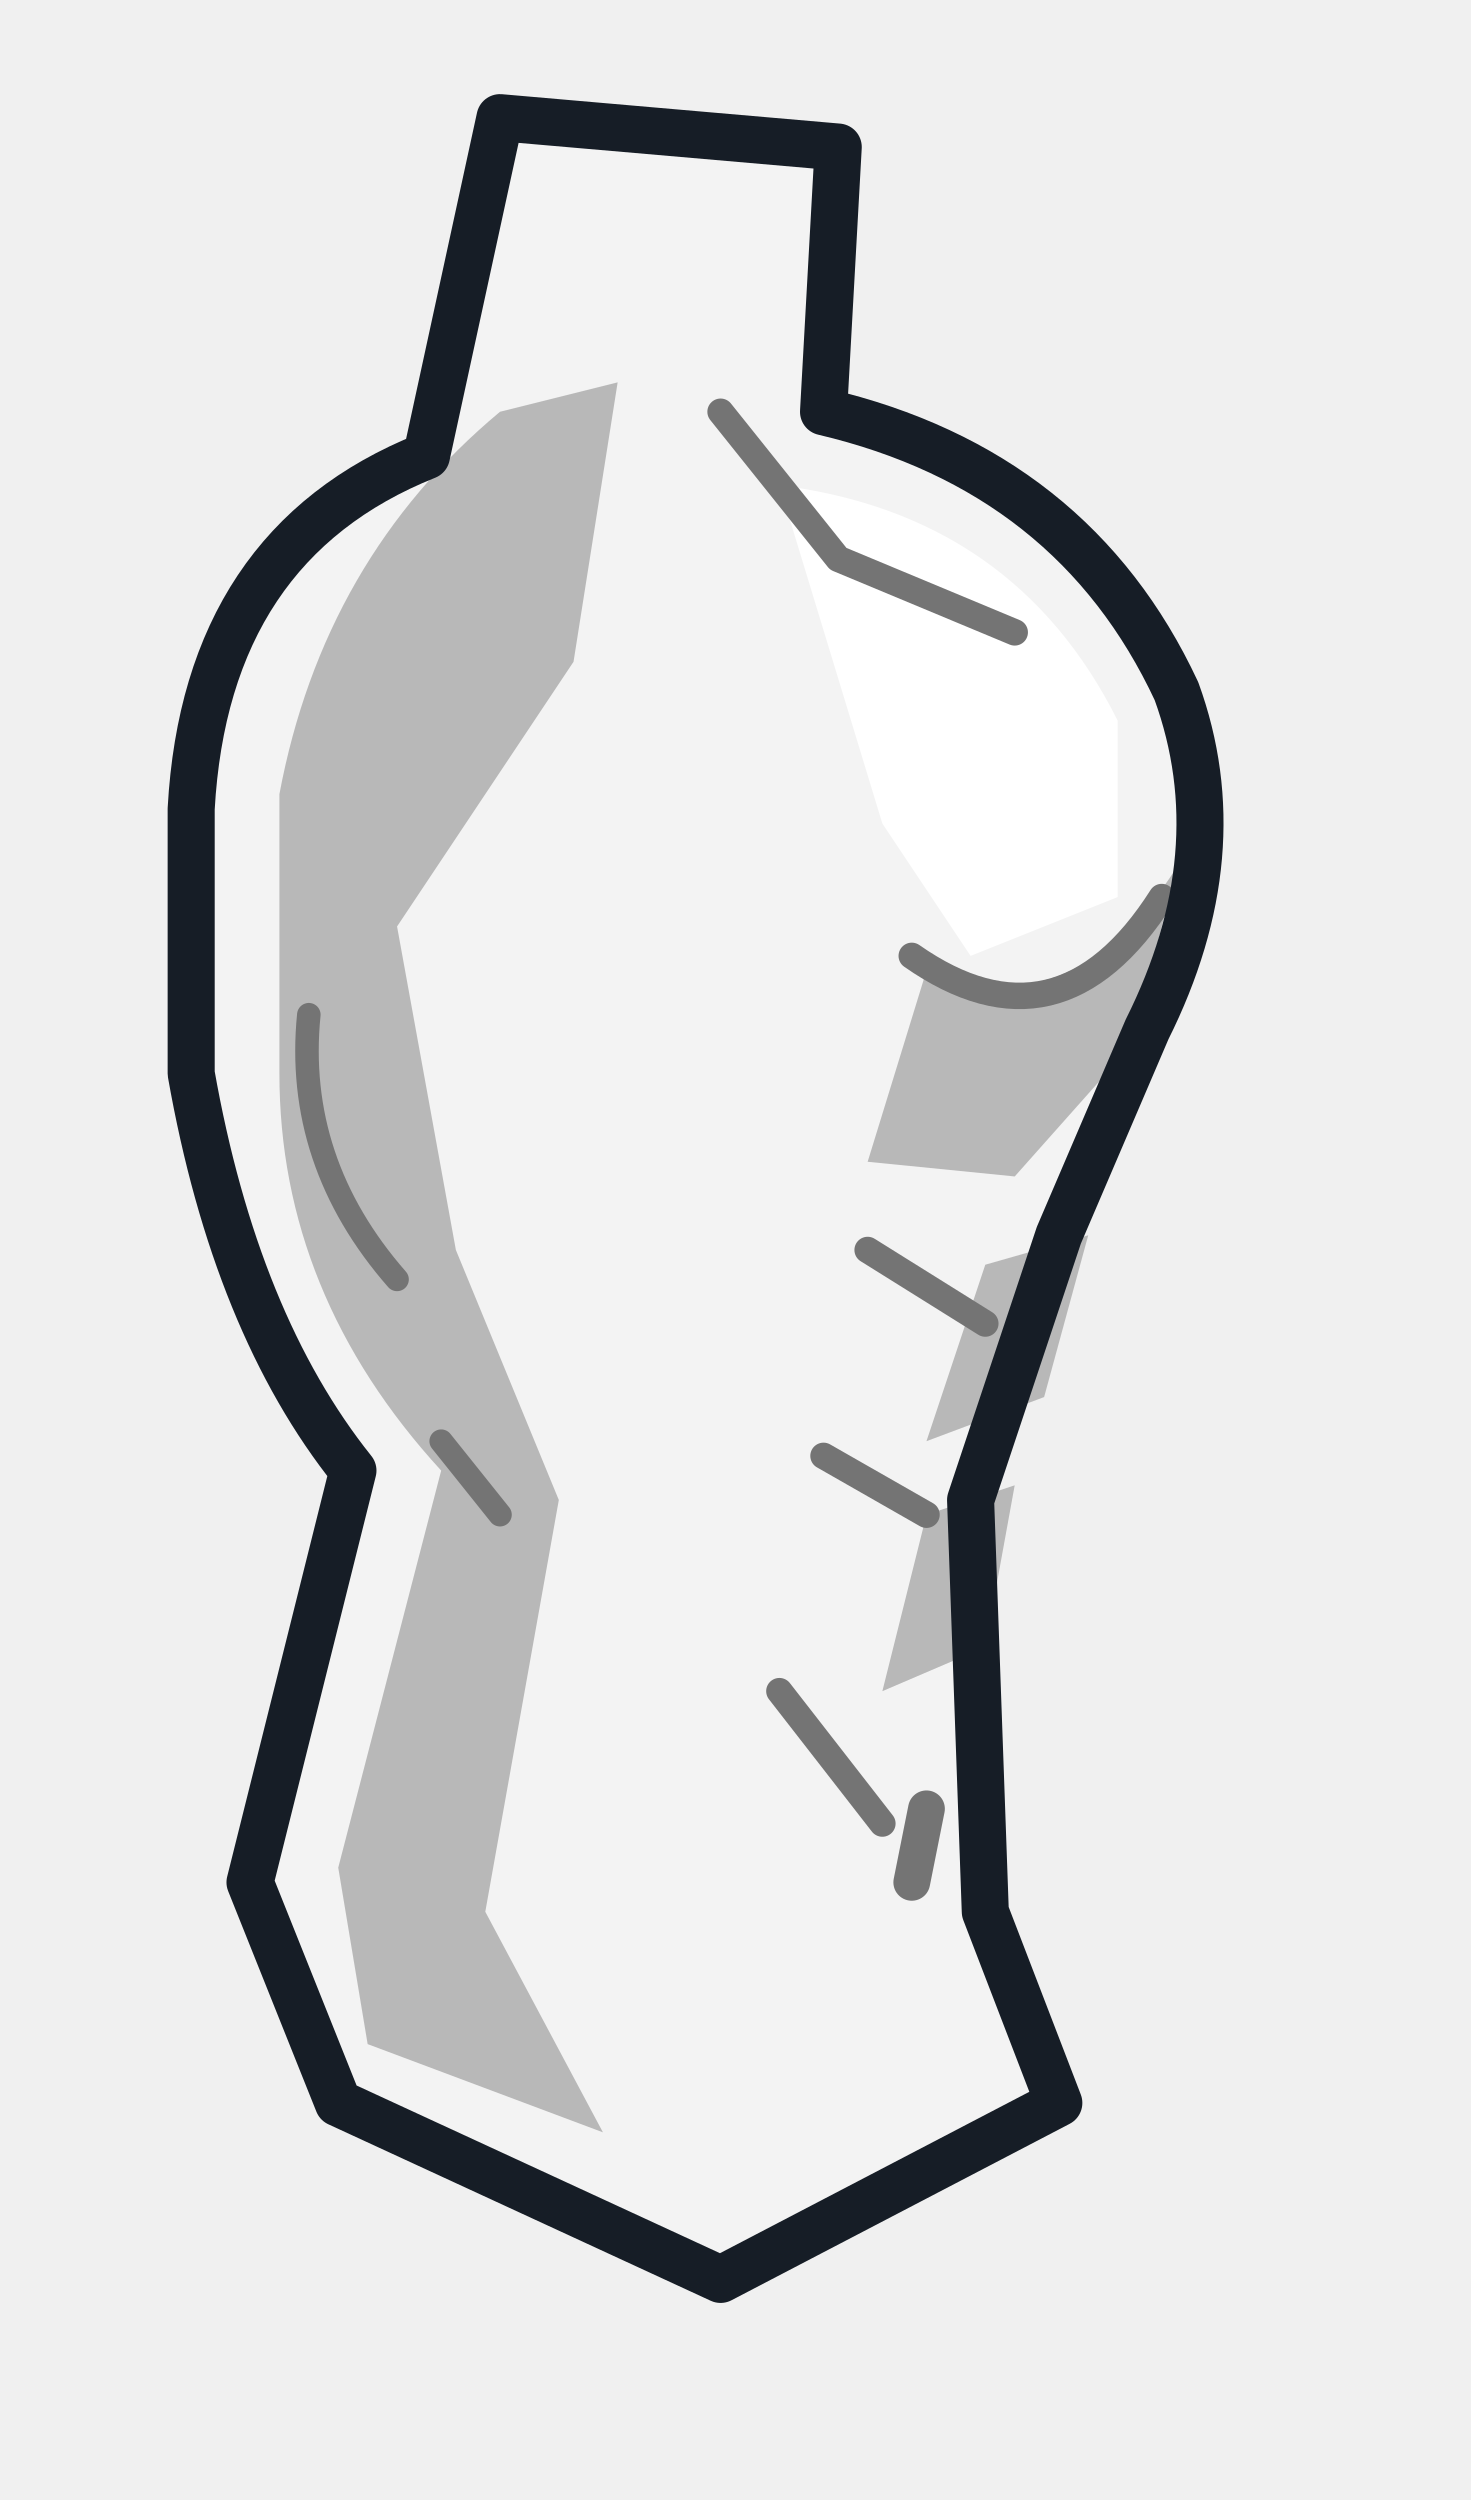
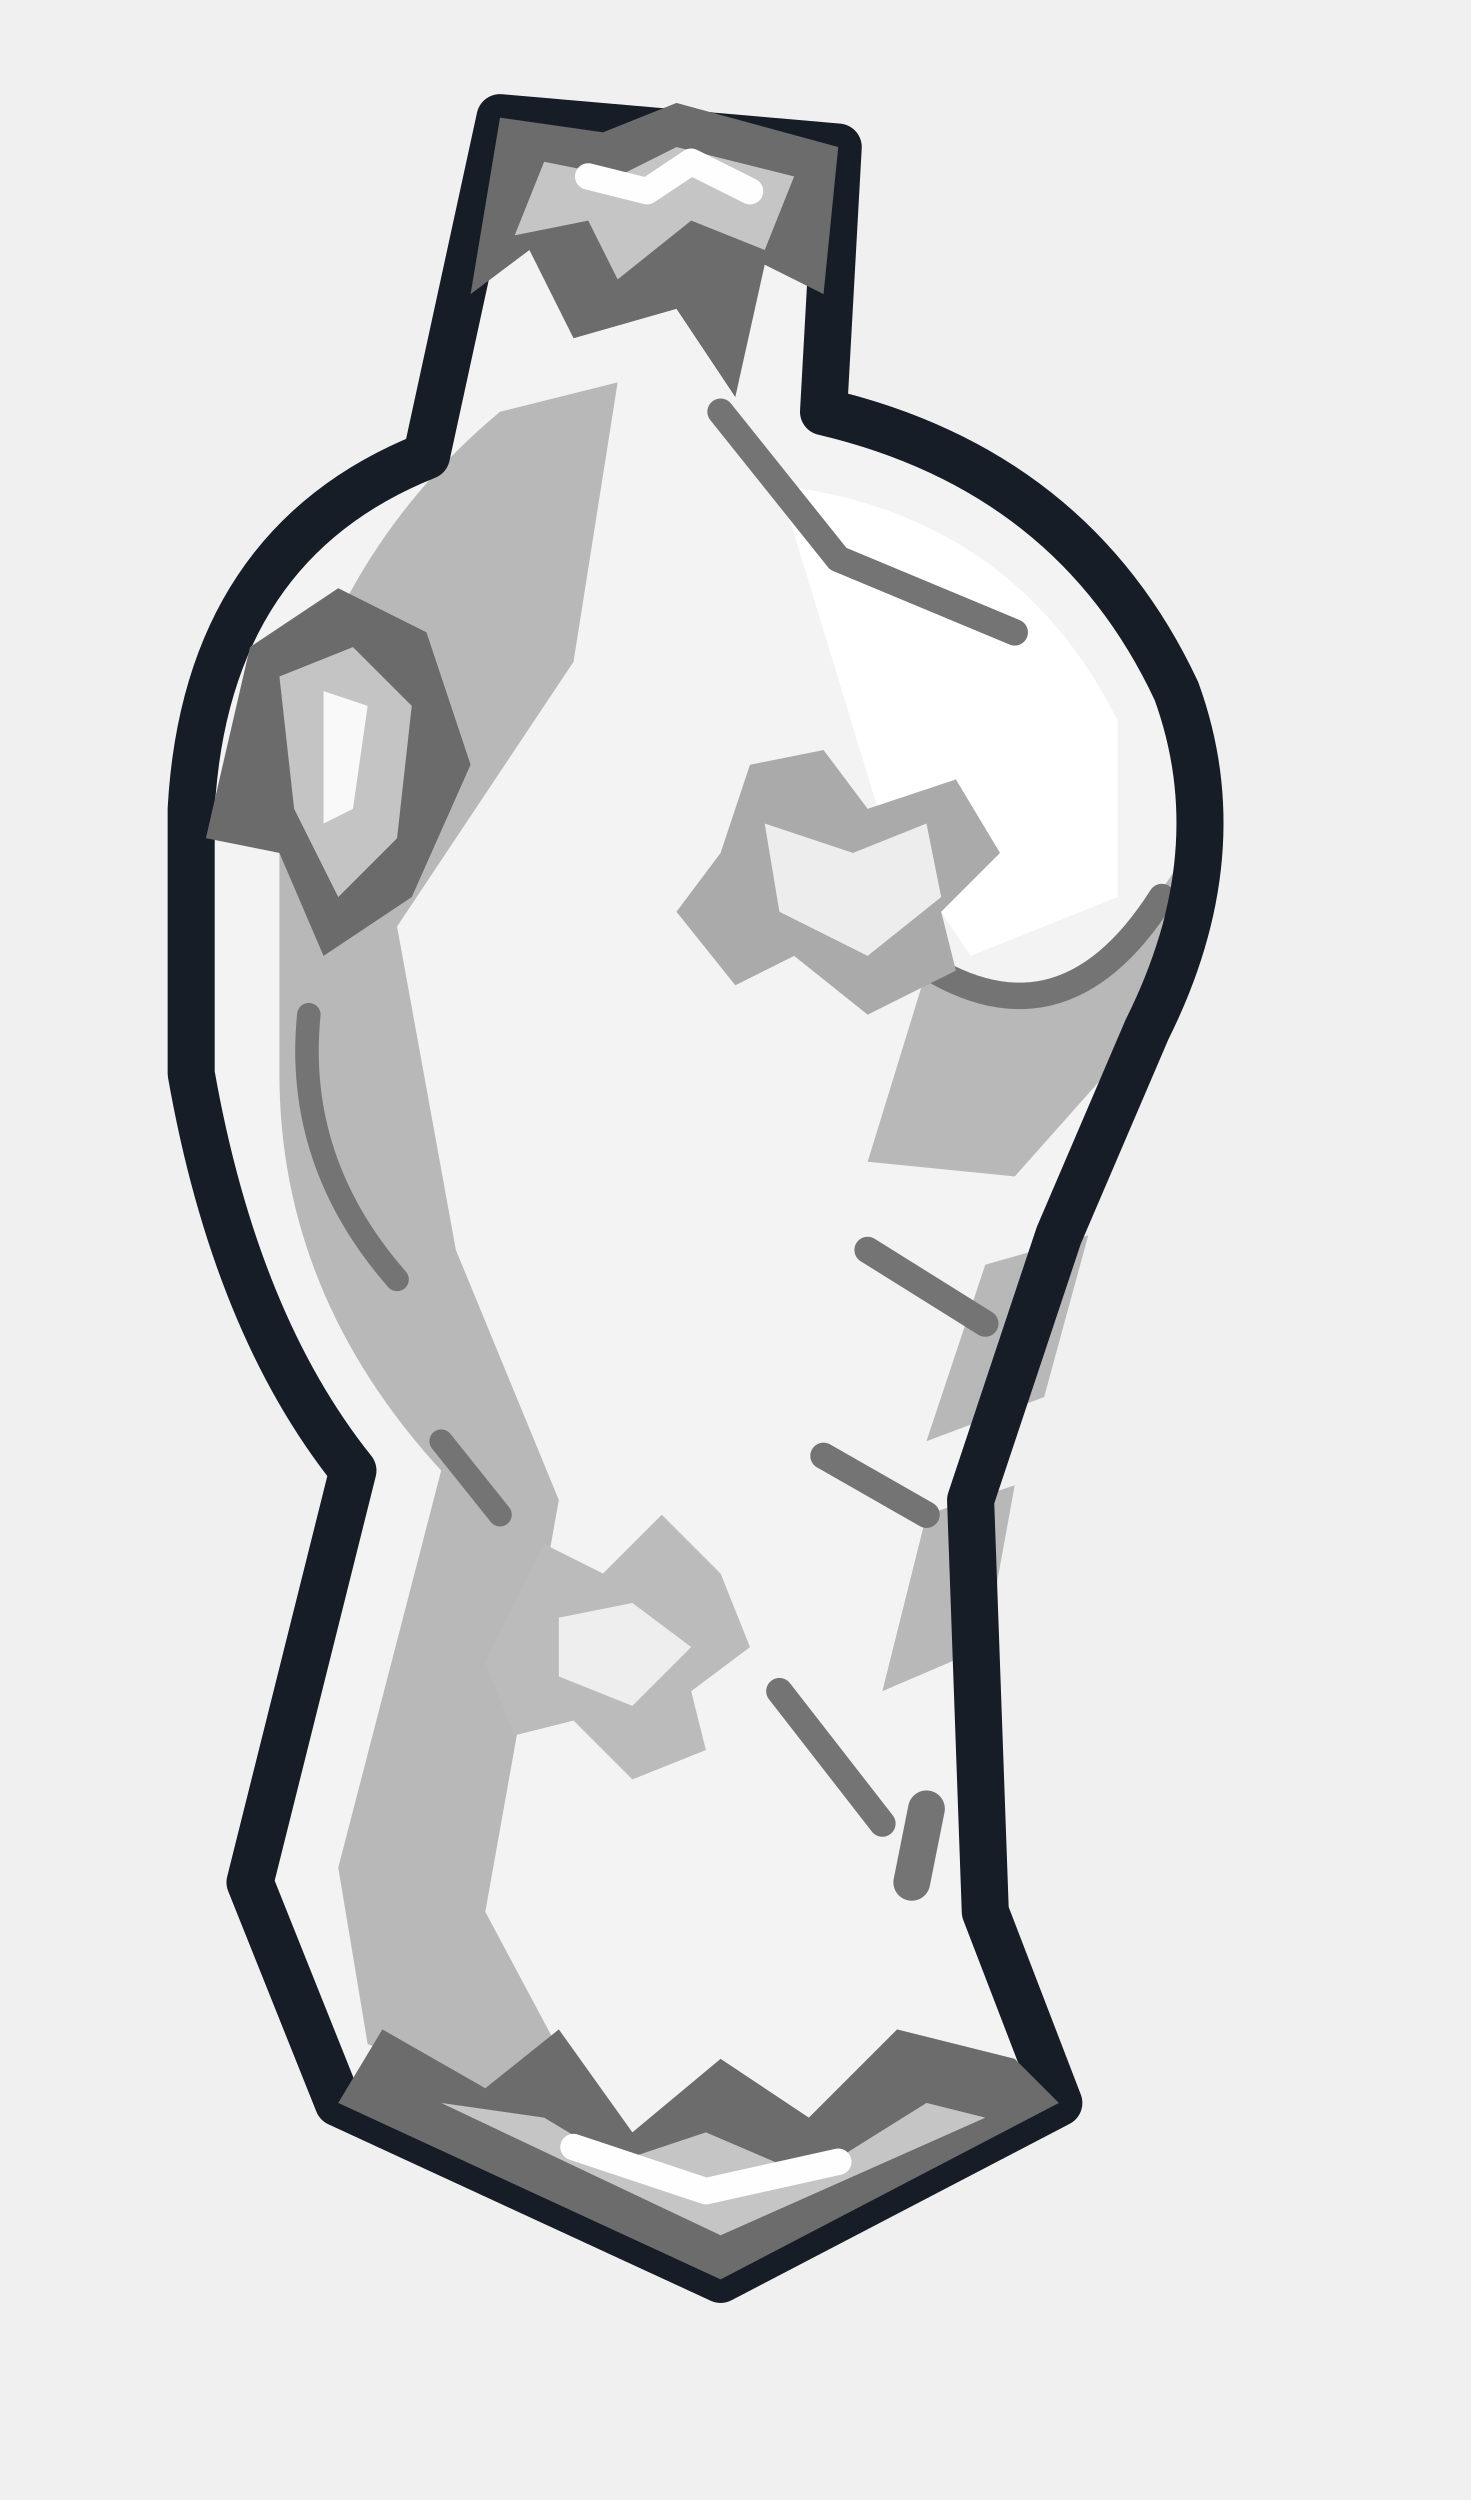
<svg xmlns="http://www.w3.org/2000/svg" width="100" height="170" viewBox="0 0 100 170">
  <g id="skin" stroke-linecap="round" stroke-linejoin="round" transform="translate(-142 -146)">
    <path d="M176 154 L199 156 L198 174 Q215 178 222 193 Q226 204 220 216 L214 230 L208 248 L209 276 L214 289 L191 301 L165 289 L159 274 L166 246 Q158 236 155 219 L155 201 Q156 183 171 177 Z" fill="#f3f3f3" stroke="none" stroke-width="3.2" />
    <path d="M176 174 L184 172 L181 191 L169 209 L173 231 L180 248 L175 276 L183 291 L167 285 L165 273 L172 246 Q161 234 161 219 L161 200 Q164 184 176 174 Z" fill="#b8b8b8" stroke="none" />
    <path d="M195 179 Q211 181 218 195 L218 207 L208 211 L202 202 Z" fill="#ffffff" stroke="none" />
    <path d="M205 212 Q215 216 222 205 L219 217 L211 226 L201 225 Z M209 232 L216 230 L213 241 L205 244 Z M205 249 L211 247 L209 258 L202 261 Z" fill="#b8b8b8" stroke="none" />
    <path d="M191 174 L199 184 L211 189 M204 211 Q214 218 221 207 M201 231 L209 236 M198 245 L205 249 M195 261 L202 270" fill="none" stroke="#747474" stroke-width="1.8" />
    <path d="M163 215 Q162 225 169 233 M172 244 L176 249" fill="none" stroke="#747474" stroke-width="1.6" />
    <path d="M205 269 L204 274" fill="none" stroke="#747474" stroke-width="2.5" />
  </g>
  <g id="fixed" stroke-linecap="round" stroke-linejoin="round" transform="translate(-142 -146)">
    <path d="M176 154 L199 156 L198 174 Q215 178 222 193 Q226 204 220 216 L214 230 L208 248 L209 276 L214 289 L191 301 L165 289 L159 274 L166 246 Q158 236 155 219 L155 201 Q156 183 171 177 Z" fill="none" stroke="#161d26" stroke-width="3.2" />
  </g>
+   <g id="gib_blood" stroke-linecap="round" stroke-linejoin="round" transform="translate(-142 -146)">
+     <path d="M176 154 L183 155 L188 153 L199 156 L198 166 L194 164 L192 173 L188 167 L181 169 L178 163 L174 166 Z" fill="#6c6c6c" />
+     <path d="M179 157 L184 158 L188 156 L196 158 L194 163 L189 161 L184 165 L182 161 L177 162 Z" fill="#c5c5c5" />
+     <path d="M182 158 L186 159 L189 157 L193 159" fill="none" stroke="#fefefe" stroke-width="1.8" />
+     <path d="M159 190 L165 186 L171 189 L174 198 L170 207 L164 211 L161 204 L156 203 Z" fill="#6b6b6b" />
+     <path d="M161 192 L166 190 L170 194 L169 203 L165 207 L162 201 Z" fill="#c4c4c4" />
+     <path d="M164 193 L167 194 L166 201 L164 202 Z" fill="#f9f9f9" />
+     <path d="M168 284 L175 288 L180 284 L185 291 L191 286 L197 290 L203 284 L211 286 L214 289 L191 301 L165 289 Z" fill="#6c6c6c" />
+     <path d="M172 289 L179 290 L184 293 L190 291 L197 294 L205 289 L209 290 L191 298 Z" fill="#c5c5c5" />
+     <path d="M181 292 L190 295 L199 293" fill="none" stroke="#fefefe" stroke-width="1.8" />
+     <path d="M193 198 L198 197 L201 201 L207 199 L210 204 L206 208 L207 212 L201 215 L196 211 L192 213 L188 208 L191 204 Z" fill="#aaaaaa" />
+     <path d="M194 202 L200 204 L205 202 L206 207 L201 211 L195 208 Z" fill="#ededed" />
+     <path d="M179 251 L183 253 L187 249 L191 253 L193 258 L189 261 L190 265 L185 267 L181 263 L177 264 L175 259 Z" fill="#bbbbbb" />
+     <path d="M180 256 L185 255 L189 258 L185 262 L180 260 Z" fill="#eeeeee" />
+   </g>
</svg>
